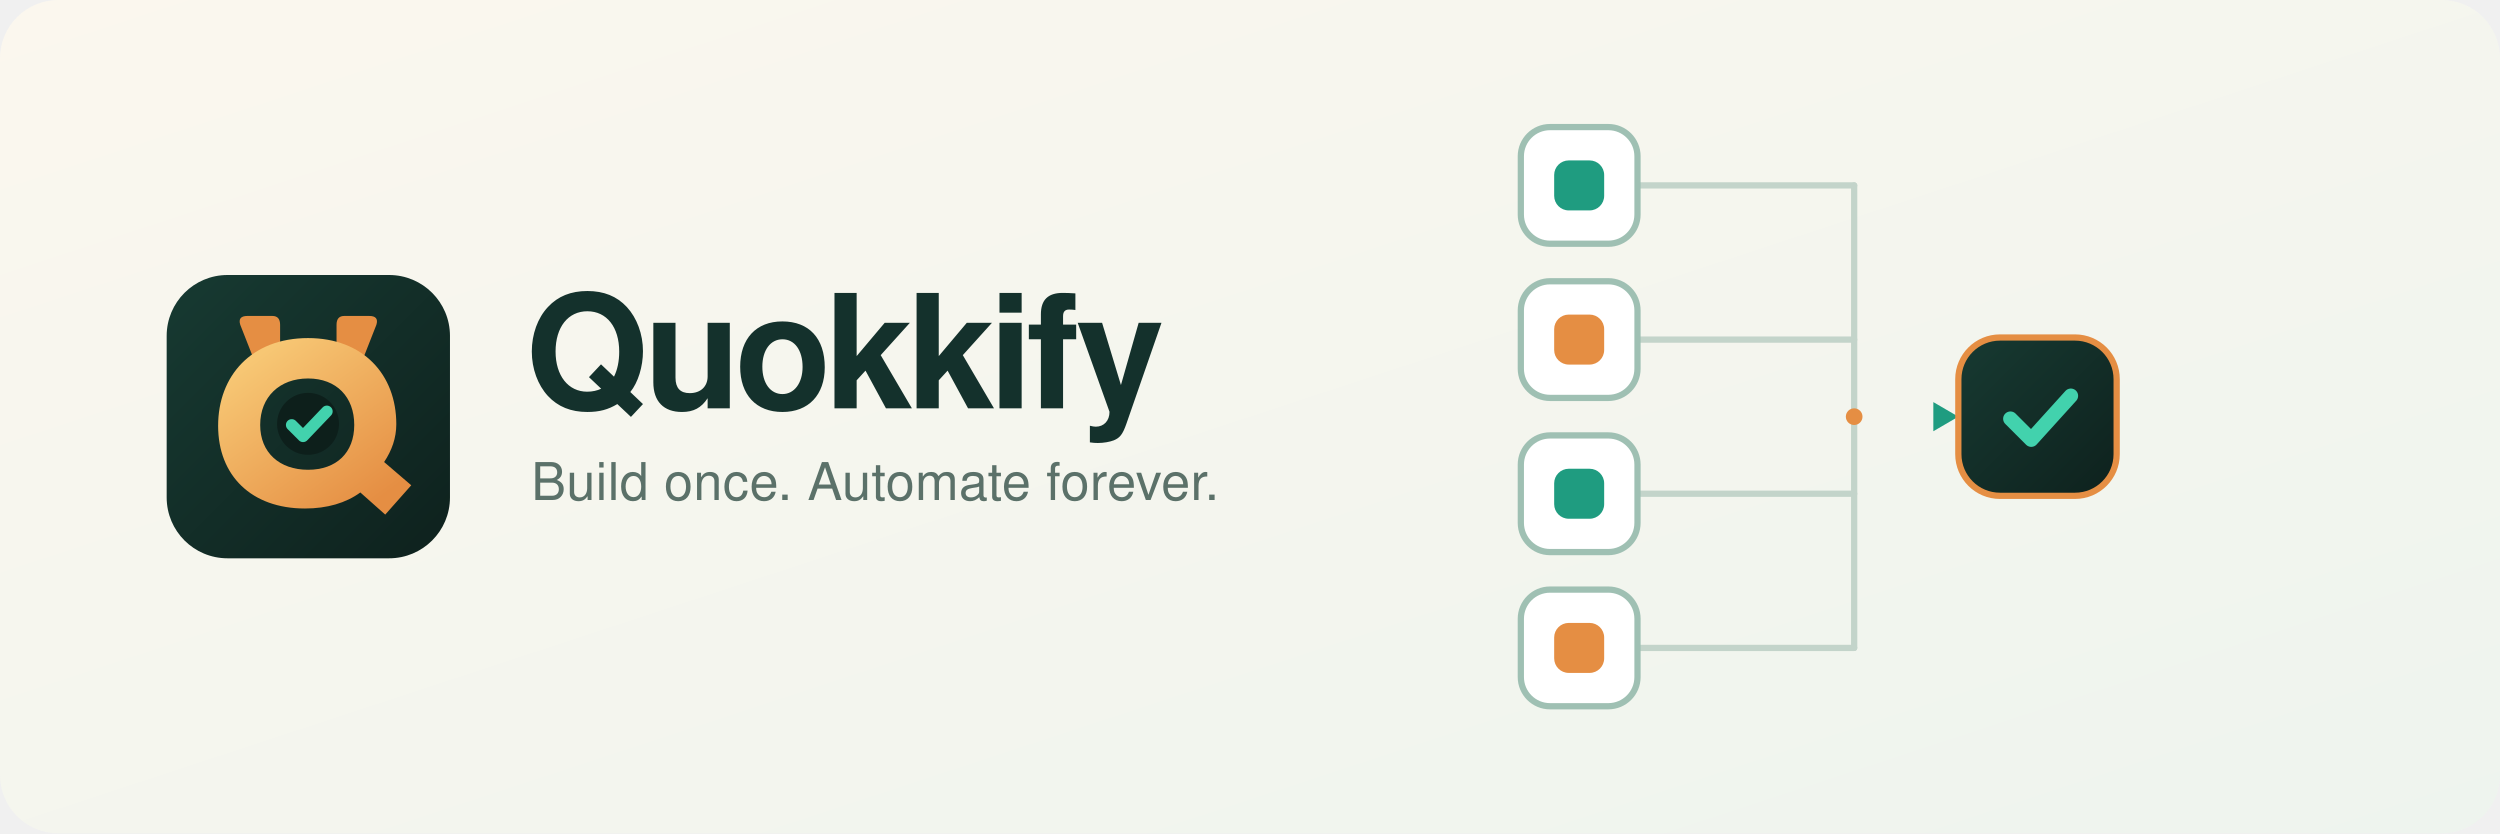
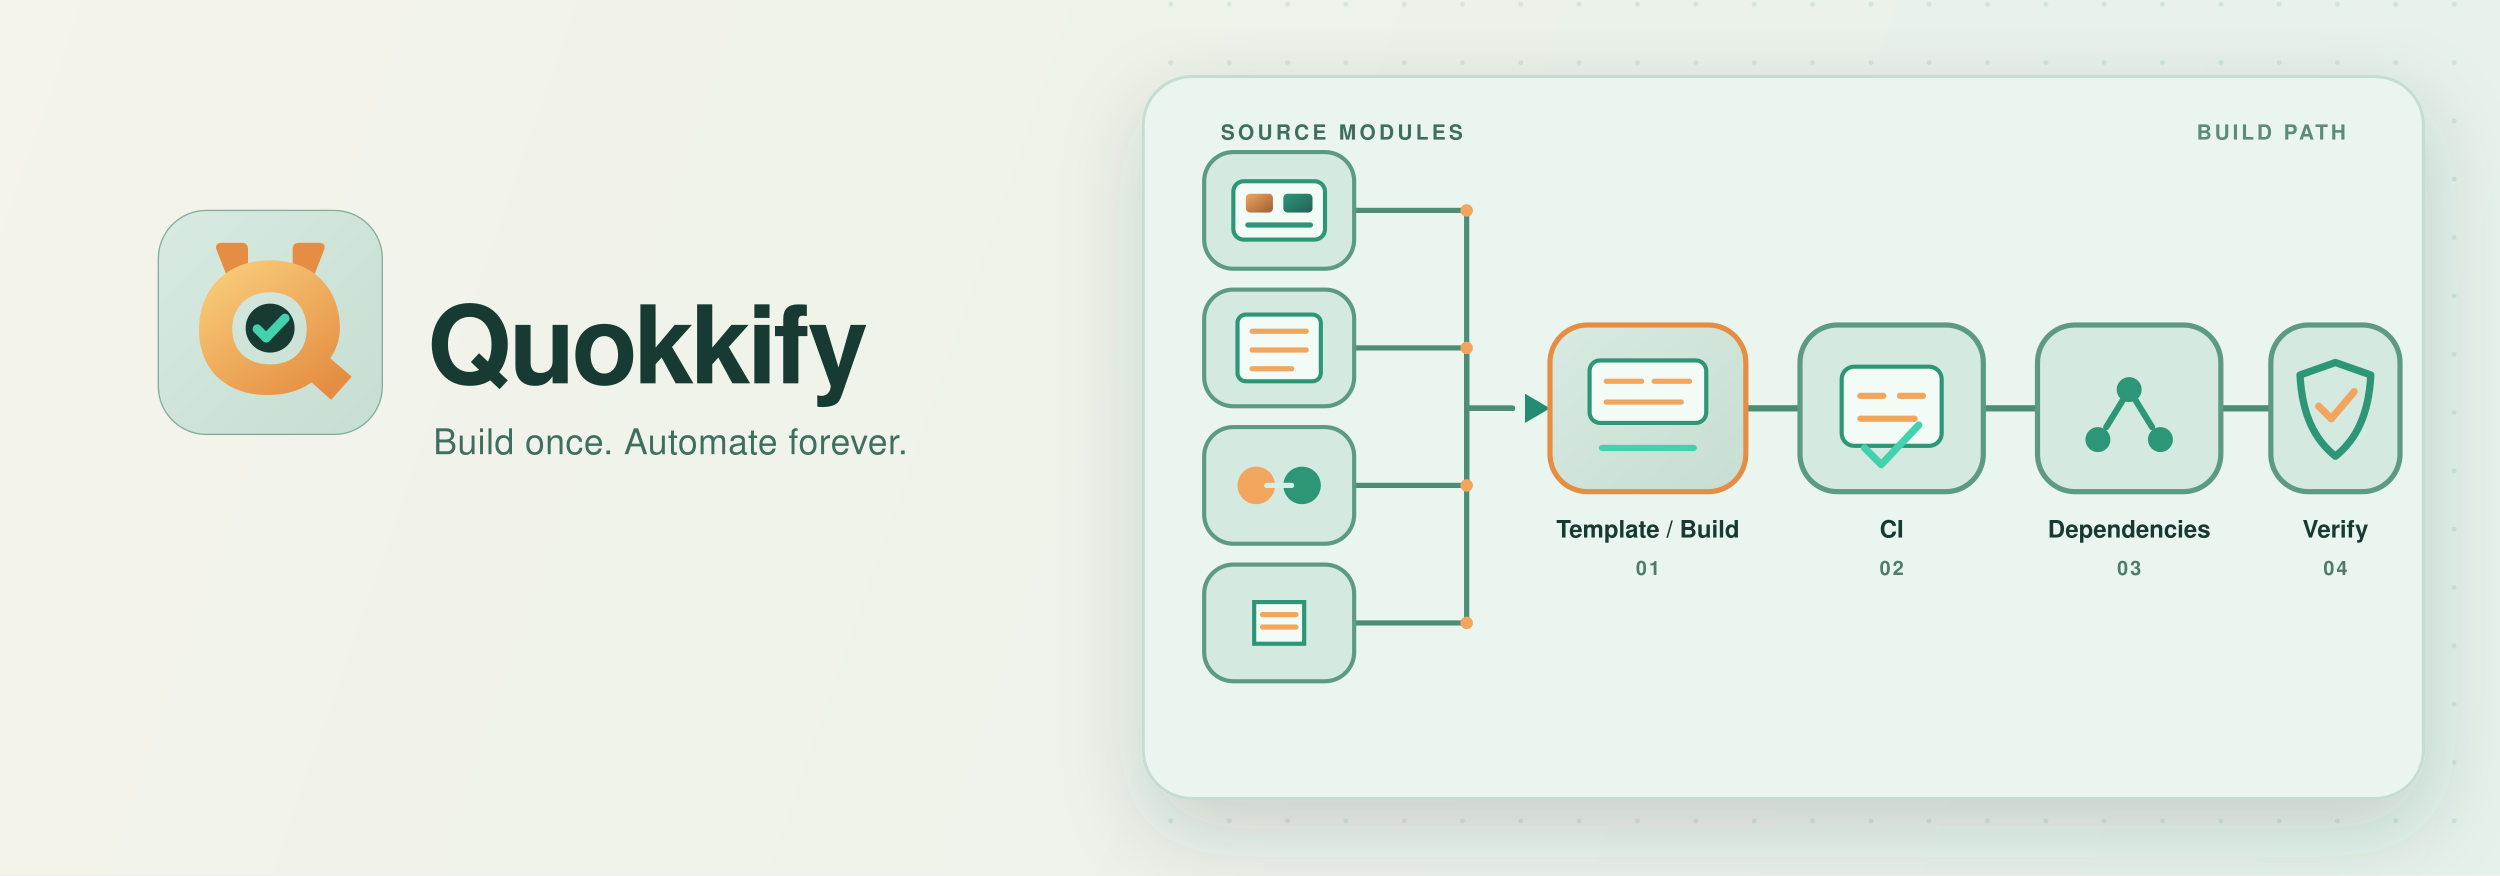
- <svg xmlns="http://www.w3.org/2000/svg" width="1200" height="400" viewBox="0 0 1200 400" role="img" aria-labelledby="title desc">
+ <svg xmlns="http://www.w3.org/2000/svg" width="1200" height="420" viewBox="0 0 1200 420" role="img" aria-labelledby="title desc">
  <defs>
-     <linearGradient id="bg" x1="0" y1="0" x2="1" y2="1">
-       <stop offset="0" stop-color="#fbf7ee" />
-       <stop offset="1" stop-color="#eef4ee" />
+     <linearGradient id="bg" x1="0" y1="0" x2="1200" y2="420" gradientUnits="userSpaceOnUse">
+       <stop offset="0" stop-color="#F5F3EA" />
+       <stop offset="1" stop-color="#E4F2EA" />
    </linearGradient>
+     <radialGradient id="warm" cx="0" cy="0" r="1" gradientTransform="translate(232 205) rotate(90) scale(250)">
+       <stop stop-color="#D99143" stop-opacity=".12" />
+       <stop offset="1" stop-color="#F5B85E" stop-opacity="0" />
+     </radialGradient>
    <linearGradient id="tile" x1="0" y1="0" x2="1" y2="1">
-       <stop offset="0" stop-color="#173a32" />
-       <stop offset="1" stop-color="#0e211d" />
+       <stop offset="0" stop-color="#D8EAE1" />
+       <stop offset="1" stop-color="#C7DED2" />
    </linearGradient>
    <linearGradient id="q" x1="0.18" y1="0.12" x2="0.82" y2="0.92">
      <stop offset="0" stop-color="#f7c774" />
      <stop offset="1" stop-color="#e58e43" />
    </linearGradient>
    <linearGradient id="flow" x1="0" y1="0" x2="1" y2="0">
      <stop offset="0" stop-color="#e58e43" />
-       <stop offset="1" stop-color="#1f9c80" />
+       <stop offset="1" stop-color="#238b72" />
    </linearGradient>
+     <linearGradient id="thumbA" x1="0" y1="0" x2="1" y2="1">
+       <stop stop-color="#F2A65D" />
+       <stop offset="1" stop-color="#9B5E37" />
+     </linearGradient>
+     <linearGradient id="thumbB" x1="0" y1="0" x2="1" y2="1">
+       <stop stop-color="#2D9677" />
+       <stop offset="1" stop-color="#236154" />
+     </linearGradient>
+     <filter id="shadow" x="-30%" y="-30%" width="160%" height="180%">
+       <feDropShadow dy="14" stdDeviation="20" flood-color="#214239" flood-opacity=".18" />
+     </filter>
+     <pattern id="dots" width="28" height="28" patternUnits="userSpaceOnUse">
+       <circle cx="2" cy="2" r="1.2" fill="#2D9677" opacity=".14" />
+     </pattern>
  </defs>
-   <rect width="1200" height="400" rx="28" fill="url(#bg)" />
-   <g transform="translate(80,132) scale(0.1328)">
-     <rect width="1024" height="1024" rx="220" fill="url(#tile)" />
+   <rect width="1200" height="420" fill="url(#bg)" />
+   <rect width="1200" height="420" fill="url(#warm)" />
+   <rect x="548" width="652" height="420" fill="url(#dots)" />
+   <g transform="translate(76,101) scale(0.105)" aria-label="Quokkify Q monogram">
+     <rect width="1024" height="1024" rx="220" fill="url(#tile)" stroke="#7FAE99" stroke-width="6" />
    <path d="M310 292L266 180Q256 148 292 148H382Q410 148 410 180V270Z" fill="#e58e43" />
    <path d="M714 292L758 180Q768 148 732 148H642Q614 148 614 180V270Z" fill="#e58e43" />
    <path d="M511 228C306 228 186 365 186 545C186 725 306 844 500 844C580 844 648 824 700 786L790 866L884 760L786 676C814 634 830 589 830 539C830 360 710 228 511 228ZM511 374C614 374 678 441 678 542C678 642 614 704 511 704C408 704 338 642 338 542C338 441 408 374 511 374Z" fill="url(#q)" />
-     <circle cx="511" cy="538" r="112" fill="#0d1f1b" />
+     <circle cx="511" cy="538" r="112" fill="#173B32" />
    <path d="M452 542L493 583L579 493" fill="none" stroke="#42d2ad" stroke-width="42" stroke-linecap="round" stroke-linejoin="round" />
  </g>
-   <text x="252" y="196" font-family="'Segoe UI', system-ui, -apple-system, Helvetica, Arial, sans-serif" font-size="76" font-weight="800" letter-spacing="-3" fill="#14312c">Quokkify</text>
-   <text x="255" y="240" font-family="'Segoe UI', system-ui, -apple-system, Helvetica, Arial, sans-serif" font-size="25" font-weight="500" letter-spacing="0.2" fill="#5b7169">Build once. Automate forever.</text>
-   <g transform="translate(730,0)">
-     <g fill="none" stroke="#c3d4ca" stroke-width="3" stroke-linecap="round">
-       <path d="M56 89 H160" />
-       <path d="M56 163 H160" />
-       <path d="M56 237 H160" />
-       <path d="M56 311 H160" />
-       <path d="M160 89 V311" />
+   <g font-family="'Segoe UI', system-ui, -apple-system, Helvetica, Arial, sans-serif">
+     <text x="205" y="184" font-size="52" font-weight="800" letter-spacing="-1.8" fill="#173B32">Quokkify</text>
+     <text x="208" y="218" font-size="17" font-weight="500" letter-spacing=".25" fill="#3E6E60">Build once. Automate forever.</text>
+   </g>
+   <g filter="url(#shadow)">
+     <rect x="548" y="36" width="616" height="348" rx="24" fill="#EAF5EF" />
+     <rect x="548.75" y="36.75" width="614.5" height="346.5" rx="23.25" fill="none" stroke="#4F947B" stroke-opacity=".24" stroke-width="1.5" />
+   </g>
+   <g font-family="'Segoe UI', system-ui, -apple-system, Helvetica, Arial, sans-serif">
+     <text x="586" y="67" font-size="10" font-weight="800" letter-spacing="1.6" fill="#3E6E60">SOURCE MODULES</text>
+     <text x="1126" y="67" text-anchor="end" font-size="10" font-weight="700" letter-spacing="1.4" fill="#5C8B78">BUILD PATH</text>
+     <g stroke="#4D8D76" stroke-width="2.5" stroke-linecap="round" fill="none">
+       <path d="M650 101H704V196H726" />
+       <path d="M650 167H704V196H726" />
+       <path d="M650 233H704V196H726" />
+       <path d="M650 299H704V196H726" />
    </g>
-     <path d="M160 200 H210" fill="none" stroke="url(#flow)" stroke-width="4" stroke-linecap="round" />
-     <circle cx="160" cy="200" r="4" fill="#e58e43" />
-     <path d="M198 193 L210 200 L198 207 Z" fill="#1f9c80" />
+     <g fill="#F2A65D">
+       <circle cx="704" cy="101" r="3" />
+       <circle cx="704" cy="167" r="3" />
+       <circle cx="704" cy="233" r="3" />
+       <circle cx="704" cy="299" r="3" />
+     </g>
    <g>
-       <rect x="0" y="61" width="56" height="56" rx="14" fill="#ffffff" stroke="#9fc0b3" stroke-width="3" />
-       <rect x="16" y="77" width="24" height="24" rx="7" fill="#1f9c80" />
-       <rect x="0" y="135" width="56" height="56" rx="14" fill="#ffffff" stroke="#9fc0b3" stroke-width="3" />
-       <rect x="16" y="151" width="24" height="24" rx="7" fill="#e58e43" />
-       <rect x="0" y="209" width="56" height="56" rx="14" fill="#ffffff" stroke="#9fc0b3" stroke-width="3" />
-       <rect x="16" y="225" width="24" height="24" rx="7" fill="#1f9c80" />
-       <rect x="0" y="283" width="56" height="56" rx="14" fill="#ffffff" stroke="#9fc0b3" stroke-width="3" />
-       <rect x="16" y="299" width="24" height="24" rx="7" fill="#e58e43" />
+       <g transform="translate(578 73)">
+         <rect width="72" height="56" rx="14" fill="#D4E9DF" stroke="#5C9B82" stroke-width="2" />
+         <rect x="14" y="14" width="44" height="28" rx="5" fill="#F3FBF7" stroke="#2D9677" stroke-width="2" />
+         <rect x="20" y="20" width="13" height="9" rx="2" fill="url(#thumbA)" />
+         <rect x="38" y="20" width="14" height="9" rx="2" fill="url(#thumbB)" />
+         <path d="M21 35H51" stroke="#2D9677" stroke-width="2.5" stroke-linecap="round" />
+       </g>
+       <g transform="translate(578 139)">
+         <rect width="72" height="56" rx="14" fill="#D4E9DF" stroke="#5C9B82" stroke-width="2" />
+         <rect x="16" y="12" width="40" height="32" rx="4" fill="#F3FBF7" stroke="#2D9677" stroke-width="2" />
+         <path d="M23 20H49M23 29H49M23 38H42" stroke="#F2A65D" stroke-width="2.5" stroke-linecap="round" />
+       </g>
+       <g transform="translate(578 205)">
+         <rect width="72" height="56" rx="14" fill="#D4E9DF" stroke="#5C9B82" stroke-width="2" />
+         <circle cx="25" cy="28" r="9" fill="#F2A65D" />
+         <circle cx="47" cy="28" r="9" fill="#2D9677" />
+         <path d="M30 28H42" stroke="#D7EEE7" stroke-width="2.5" stroke-linecap="round" />
+       </g>
+       <g transform="translate(578 271)">
+         <rect width="72" height="56" rx="14" fill="#D4E9DF" stroke="#5C9B82" stroke-width="2" />
+         <path d="M24 18H48V38H24Z" fill="#F3FBF7" stroke="#2D9677" stroke-width="2" />
+         <path d="M28 24H44M28 30H44" stroke="#F2A65D" stroke-width="2.5" stroke-linecap="round" />
+       </g>
    </g>
-     <g transform="translate(210,162)">
-       <rect width="76" height="76" rx="20" fill="url(#tile)" stroke="#e58e43" stroke-width="3" />
-       <path d="M25 39L35 49L54 28" fill="none" stroke="#42d2ad" stroke-width="7" stroke-linecap="round" stroke-linejoin="round" />
+     <path d="M726 196H744" fill="none" stroke="url(#flow)" stroke-width="4" stroke-linecap="round" />
+     <path d="M838 196H864M952 196H978M1066 196H1090" fill="none" stroke="#4D8D76" stroke-width="3" stroke-linecap="round" />
+     <circle cx="736" cy="196" r="4" fill="#E58E43" />
+     <path d="M732 189L744 196L732 203Z" fill="#238B72" />
+     <g transform="translate(744 156)">
+       <rect width="94" height="80" rx="18" fill="url(#tile)" stroke="#E58E43" stroke-width="2.5" />
+       <rect x="19" y="17" width="56" height="30" rx="5" fill="#F3FBF7" stroke="#2D9677" stroke-width="2" />
+       <path d="M27 27H44M50 27H67M27 37H63" stroke="#F2A65D" stroke-width="2.5" stroke-linecap="round" />
+       <path d="M25 59H69" stroke="#42D2AD" stroke-width="3" stroke-linecap="round" />
+     </g>
+     <g transform="translate(864 156)">
+       <rect width="88" height="80" rx="18" fill="#D4E9DF" stroke="#5C9B82" stroke-width="2.5" />
+       <rect x="20" y="20" width="48" height="38" rx="6" fill="#F3FBF7" stroke="#2D9677" stroke-width="2" />
+       <path d="M29 34H40M48 34H59M29 45H55" stroke="#F2A65D" stroke-width="3" stroke-linecap="round" />
+       <path d="M31 59L39 67L57 48" fill="none" stroke="#42D2AD" stroke-width="3.5" stroke-linecap="round" stroke-linejoin="round" />
+     </g>
+     <g transform="translate(978 156)">
+       <rect width="88" height="80" rx="18" fill="#D4E9DF" stroke="#5C9B82" stroke-width="2.5" />
+       <circle cx="44" cy="31" r="6" fill="#2D9677" />
+       <circle cx="29" cy="55" r="6" fill="#2D9677" />
+       <circle cx="59" cy="55" r="6" fill="#2D9677" />
+       <path d="M41 36L33 49M47 36L55 49" stroke="#2D9677" stroke-width="3" stroke-linecap="round" />
+     </g>
+     <g transform="translate(1090 156)">
+       <rect width="62" height="80" rx="18" fill="#D4E9DF" stroke="#5C9B82" stroke-width="2.5" />
+       <path d="M31 18L48 24C47 43 41 55 31 63C21 55 15 43 14 24Z" fill="none" stroke="#2D9677" stroke-width="3.5" stroke-linejoin="round" />
+       <path d="M23 39L29 45L40 32" fill="none" stroke="#F2A65D" stroke-width="3.5" stroke-linecap="round" stroke-linejoin="round" />
+     </g>
+     <g fill="#173B32" font-size="11.5" font-weight="750" text-anchor="middle">
+       <text x="791" y="258">Template / Build</text>
+       <text x="908" y="258">CI</text>
+       <text x="1022" y="258">Dependencies</text>
+       <text x="1121" y="258">Verify</text>
+     </g>
+     <g fill="#4F7B69" font-size="9.5" font-weight="700" letter-spacing="1" text-anchor="middle">
+       <text x="791" y="276">01</text>
+       <text x="908" y="276">02</text>
+       <text x="1022" y="276">03</text>
+       <text x="1121" y="276">04</text>
    </g>
  </g>
</svg>
